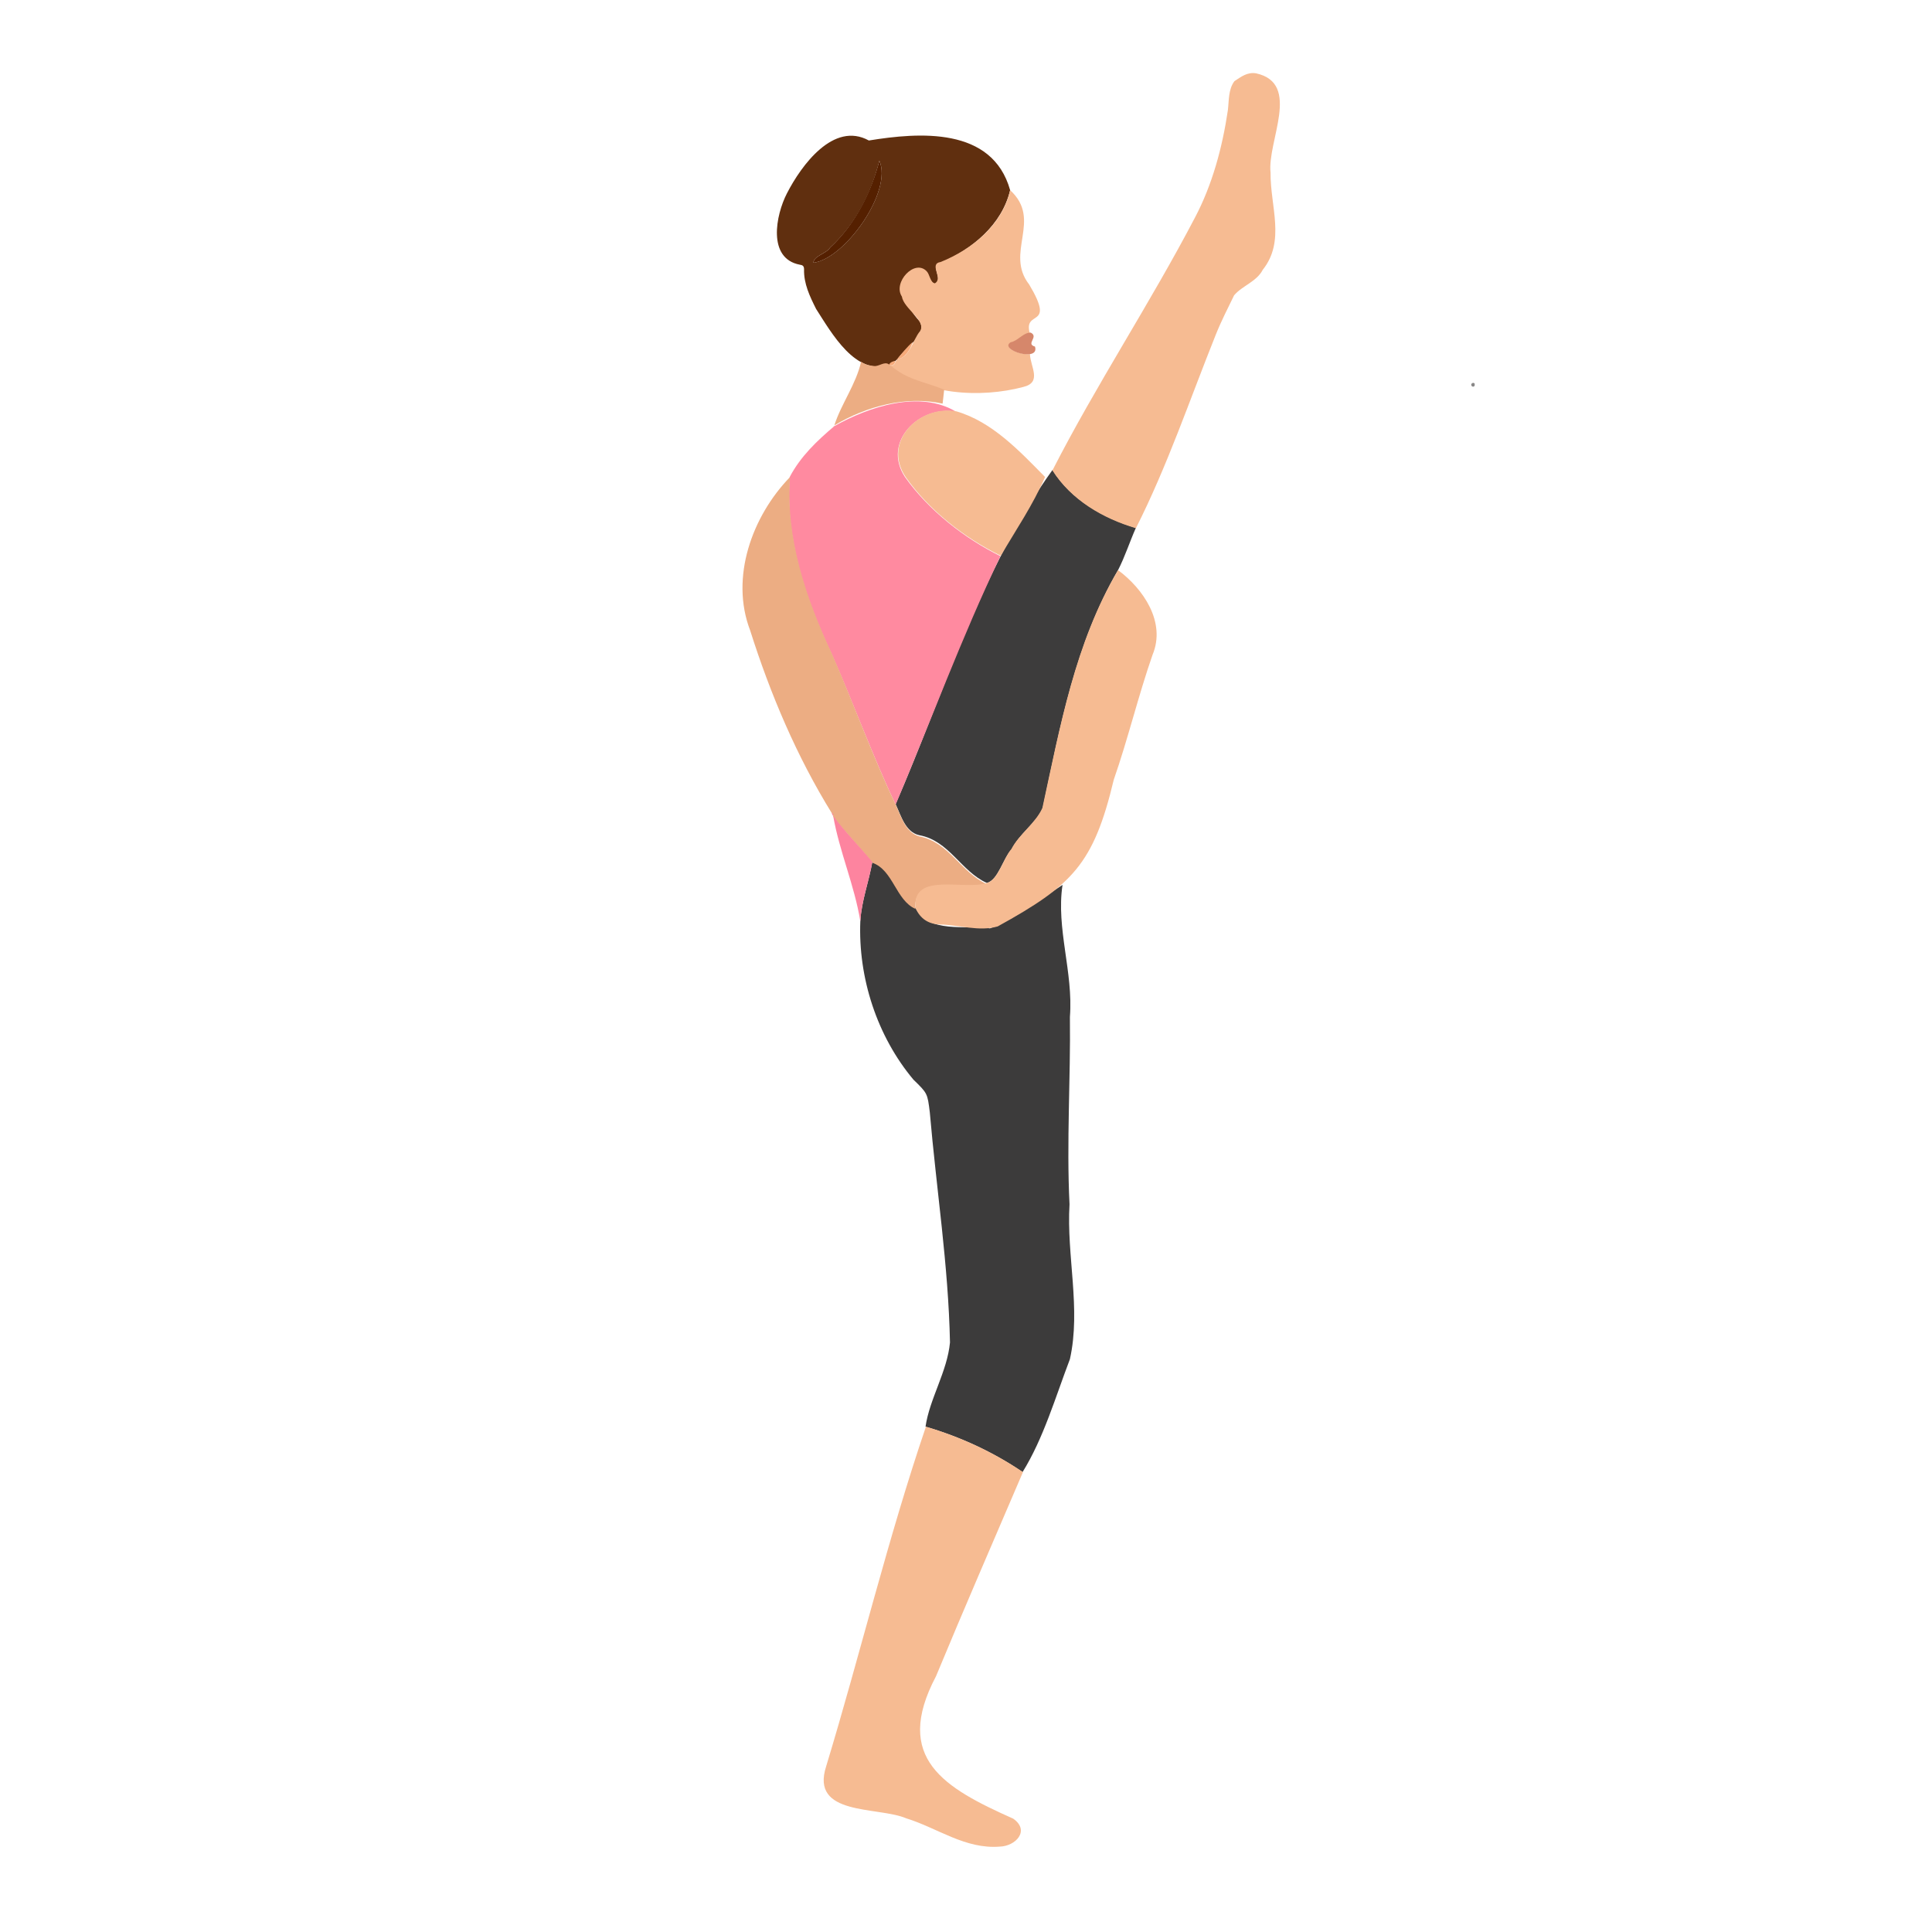
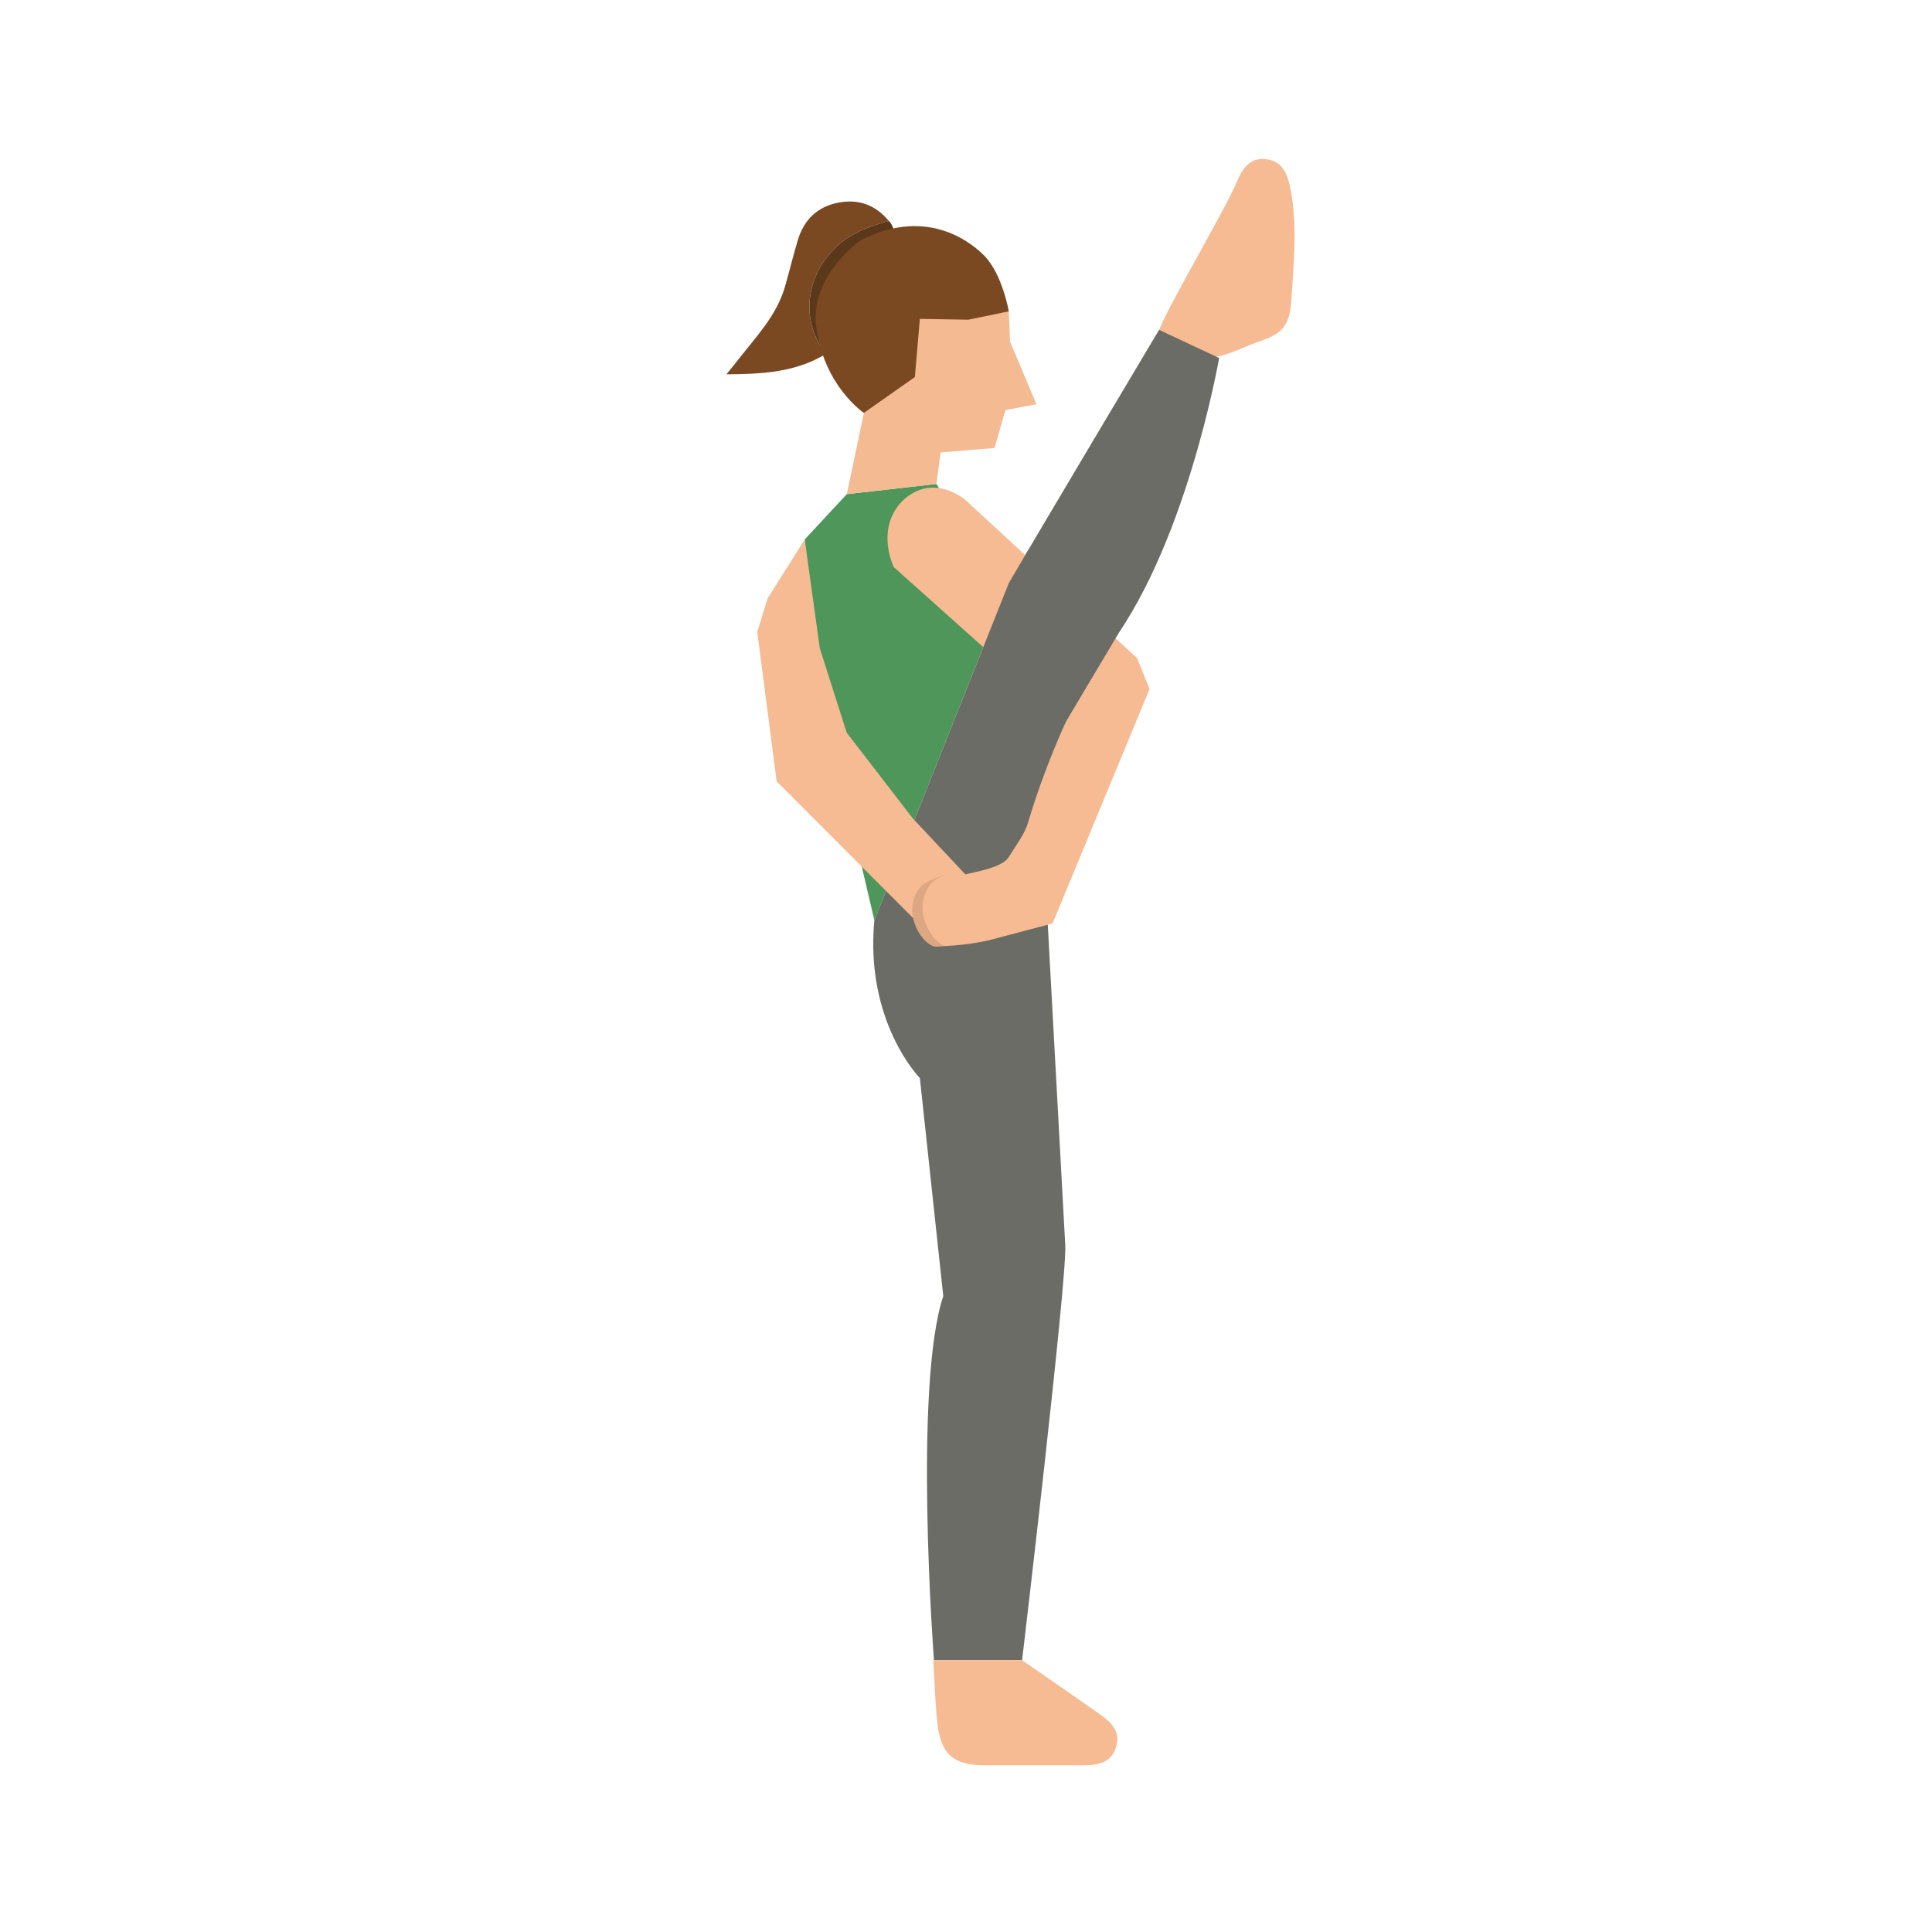
- <svg xmlns="http://www.w3.org/2000/svg" width="497" height="497" viewBox="0 0 497 497" fill="none">
-   <path d="M221.317 236.92C220.718 251.496 225.61 266.572 234.995 277.754C238.589 281.248 238.589 281.248 239.188 286.141C240.886 305.909 243.981 325.577 244.38 345.345C243.681 352.833 239.089 359.922 238.09 367.01C246.976 369.606 255.462 373.5 263.05 378.691C268.441 370.005 271.536 359.323 275.23 349.638C278.126 336.659 274.332 323.081 275.13 309.802C274.332 293.728 275.43 277.654 275.23 261.58C276.129 250.099 271.636 238.817 273.333 227.635C267.343 231.529 261.253 236.321 254.663 238.817C248.374 237.918 238.789 240.215 235.494 233.525C230.403 231.229 229.803 223.641 224.412 221.645C223.514 226.836 221.617 231.728 221.317 236.92Z" fill="#3C3B3B" />
-   <path d="M287.612 146.665C289.409 143.17 290.607 139.376 292.204 135.782C283.718 133.286 275.531 128.494 270.739 120.906C252.568 146.166 242.884 178.014 230.404 206.868C231.801 209.863 232.9 214.056 236.494 214.855C244.182 216.253 247.177 224.14 253.866 227.135C256.761 226.436 258.059 220.745 260.256 218.449C262.252 214.455 266.446 211.86 268.243 207.866C272.735 186.8 276.629 165.534 287.612 146.665Z" fill="#3D3C3C" />
-   <path d="M230.402 206.968C239.387 185.702 247.374 163.937 257.358 143.071C248.073 138.478 238.888 131.29 232.798 122.704C226.808 113.619 236.592 104.134 245.977 105.931C236.592 100.24 223.513 104.633 214.627 109.625C210.135 113.419 205.941 117.412 203.146 122.704C201.948 138.478 207.139 153.953 213.928 168.23C219.619 181.01 224.412 194.388 230.402 206.968Z" fill="#FF8AA0" />
-   <path d="M263.149 378.691C255.462 373.499 246.975 369.606 238.19 367.01C228.405 395.763 221.317 425.416 212.531 454.369C208.338 467.248 225.81 464.652 233.098 467.747C241.185 470.243 248.273 475.734 257.159 475.036C261.252 474.936 265.046 470.942 260.653 467.847C242.982 459.96 229.604 452.372 240.785 431.206C248.074 413.635 255.661 396.163 263.149 378.691Z" fill="#F6BB92" />
-   <path d="M270.737 121.006C275.53 128.594 283.716 133.386 292.203 135.882C300.29 119.908 306.08 102.736 312.77 86.062C314.167 82.568 315.865 79.273 317.462 75.979C319.559 73.483 323.253 72.484 324.85 69.389C330.741 62.001 326.747 53.016 326.847 44.43C325.948 36.343 334.834 21.467 323.153 18.871C320.856 18.471 319.259 19.769 317.562 20.868C315.964 22.964 316.164 25.86 315.865 28.355C314.467 37.84 311.871 47.525 307.378 56.011C295.897 77.975 282.019 98.942 270.737 121.006Z" fill="#F6BB92" />
-   <path d="M259.854 48.921C255.262 32.548 236.392 34.045 223.513 36.142C214.428 31.15 206.141 42.532 202.447 49.72C199.552 55.311 197.355 66.493 205.742 68.091C206.441 68.19 206.84 68.39 206.84 69.289C206.74 72.983 208.338 76.277 209.935 79.472C213.929 85.662 220.119 96.844 228.805 93.849C229.104 93.15 229.803 93.05 230.402 92.851C230.402 92.651 230.602 92.551 230.801 92.551C232.499 89.556 238.888 86.062 236.492 82.567C233.297 79.073 228.705 71.285 235.793 69.488C238.589 68.29 238.689 72.583 240.586 73.082C242.882 71.785 238.888 68.091 242.083 67.591C250.07 64.097 257.758 57.807 259.854 48.921ZM226.209 41.334C229.703 49.221 217.323 66.593 209.236 67.591C209.336 65.794 212.531 65.295 213.529 63.698C220.119 57.707 224.212 49.421 226.209 41.334Z" fill="#602F0F" />
-   <path d="M230.402 206.967C224.412 194.388 219.619 181.009 214.028 168.23C207.339 153.953 202.048 138.378 203.246 122.703C193.462 132.787 187.771 148.561 192.962 162.14C198.154 178.513 204.943 194.587 214.028 209.264C214.328 209.463 214.328 209.763 214.328 210.062C217.323 214.056 221.317 218.049 224.412 221.943C229.803 223.84 230.402 231.528 235.494 233.824C234.695 224.439 248.173 229.431 253.864 227.434C247.175 224.439 244.18 216.652 236.492 215.154C232.898 214.156 231.8 209.962 230.402 206.967Z" fill="#ECAD83" />
-   <path d="M253.865 227.134C248.174 229.131 234.696 224.139 235.495 233.524C236.693 236.32 238.79 237.717 241.785 237.817C246.677 237.917 251.868 239.714 256.661 238.316C275.83 227.733 281.321 222.342 286.513 200.577C290.207 189.994 292.802 179.012 296.497 168.429C299.991 160.042 294.1 151.456 287.611 146.664C276.529 165.434 272.735 186.799 268.142 207.865C266.345 211.859 262.252 214.455 260.155 218.448C258.059 220.844 256.761 226.435 253.865 227.134Z" fill="#F6BB92" />
-   <path d="M259.856 48.922C257.859 57.807 250.171 64.097 241.984 67.392C238.79 67.891 242.783 71.585 240.487 72.883C239.289 72.684 239.189 70.587 238.39 69.788C235.295 66.493 229.604 72.684 232.001 76.278C232.5 79.473 238.39 82.468 236.693 85.163C234.696 87.56 234.197 91.753 230.802 92.452C230.004 93.051 230.503 94.349 228.806 93.849C237.092 101.737 252.468 102.436 263.25 99.54C268.142 98.342 265.047 94.349 264.947 91.054C263.55 91.453 257.759 89.856 260.055 88.159C261.952 87.759 263.05 85.862 264.947 85.862C263.05 79.373 271.736 84.864 264.748 73.183C258.358 64.996 268.242 56.609 259.856 48.922Z" fill="#F6BB92" />
-   <path d="M246.078 105.83C236.593 104.033 226.908 113.518 232.899 122.603C238.889 131.189 248.074 138.378 257.459 142.97C261.353 136.281 265.746 129.892 268.841 122.703C262.251 116.014 255.263 108.526 246.078 105.83Z" fill="#F6BB92" />
-   <path d="M242.882 100.239C239.587 98.841 235.594 98.043 232.299 96.246C231.001 95.547 229.903 94.648 228.705 93.75C227.507 92.851 226.109 94.349 224.811 94.149C223.713 94.049 222.615 93.85 221.516 93.051C220.218 98.841 216.424 103.833 214.627 109.424C222.814 104.532 233.098 101.737 242.482 103.833C242.582 102.735 242.782 101.537 242.882 100.239Z" fill="#ECAD83" />
-   <path d="M224.411 221.744C221.216 217.85 217.323 213.957 214.327 209.863C215.925 219.048 219.819 227.734 221.316 237.019C221.616 231.728 223.513 226.836 224.411 221.744Z" fill="#FD849F" />
-   <path d="M265.146 85.562C263.15 85.562 261.951 87.659 259.955 88.058C256.86 90.055 267.542 93.25 266.245 89.157C263.749 88.458 267.343 86.661 265.146 85.562Z" fill="#D6876B" />
-   <path d="M378.464 98.942C378.464 99.64 379.462 99.64 379.362 98.942C379.462 98.342 378.564 98.342 378.464 98.942Z" fill="#898888" />
-   <path d="M214.329 209.861C214.329 209.562 214.329 209.262 214.03 209.062C214.03 209.362 214.03 209.662 214.329 209.861Z" fill="#FD849F" />
-   <path d="M214.328 109.923C214.428 109.823 214.528 109.623 214.728 109.523C214.528 109.523 214.428 109.723 214.328 109.923Z" fill="#F6AA7A" />
-   <path d="M226.21 41.336C224.114 49.423 220.02 57.709 213.531 63.7C212.532 65.297 209.338 65.796 209.238 67.594C217.325 66.595 229.705 49.223 226.21 41.336Z" fill="#552000" />
-   <path d="M230.702 92.454C232.799 92.154 234.197 89.958 234.796 87.961C233.198 89.359 232 90.956 230.702 92.454Z" fill="#F6AA7A" />
-   <path d="M228.704 93.85C229.603 94.15 230.202 93.85 230.302 92.852C229.703 92.951 229.004 93.151 228.704 93.85Z" fill="#F6AA7A" />
+ <svg xmlns="http://www.w3.org/2000/svg" width="500" height="500" viewBox="0 0 500 500" fill="none">
+   <path d="M300.318 86.993C300.202 86.45 300.085 85.91 299.969 85.367C303.105 77.772 316.913 54.569 320.119 47.006C321.495 43.767 323.333 40.779 327.535 41.185C331.662 41.584 333.056 44.66 333.825 48.191C335.67 56.647 334.986 65.862 334.449 74.082C333.941 81.878 334.068 85.582 326.593 88.126C321.375 89.9 320.903 90.687 315.597 92.204C309.356 92.814 301.835 93.925 300.314 86.993H300.318Z" fill="#F6BB92" />
+   <path d="M219.154 127.88L208.257 139.614L212.271 178.462L226.284 238.159L260.207 153.093L242.342 125.252L219.154 127.88Z" fill="#4E965A" />
+   <path d="M230.012 57.184C226.555 52.95 222.057 51.412 216.794 52.474C211.484 53.546 208.059 56.922 206.5 62.069C205.286 66.073 204.32 70.148 203.159 74.17C201.018 81.578 195.782 87.036 191.196 92.895C190.23 94.13 189.231 95.34 188 96.871C197.218 96.829 205.925 96.37 213.76 91.583C207.332 83.663 208.01 71.644 216.663 63.675C220.452 60.182 225.148 58.499 230.009 57.191L230.012 57.184Z" fill="#7A4922" />
+   <path d="M230.013 57.184C225.148 58.492 220.456 60.179 216.667 63.668C208.013 71.641 207.333 83.66 213.764 91.576C213.922 91.58 214.035 91.513 214.109 91.371C214.66 89.258 213.294 87.523 212.868 85.614C210.546 75.235 217.101 65.199 226.375 61.389C227.995 60.722 229.67 60.186 231.318 59.593C231.064 58.69 230.729 57.833 230.016 57.18L230.013 57.184Z" fill="#5C381A" />
+   <path d="M261.075 80.576L261.4 88.436L268.219 104.6L260.207 106.135L257.378 115.939L243.433 117.082L242.342 125.252L219.154 127.88L223.578 106.855L229.836 99.602L233.721 82.446L261.075 80.576Z" fill="#F4BA92" />
+   <path d="M261.075 80.576C261.075 80.576 259.403 70.847 254.654 66.098C249.906 61.35 238.705 54.1 222.954 62.087C222.954 62.087 209.562 71.055 211.248 84.506C213.185 99.962 223.578 106.855 223.578 106.855L236.765 97.584L238.063 82.52L250.608 82.742L261.075 80.573V80.576Z" fill="#7A4922" />
+   <path d="M261.074 150.917C268.409 138.291 299.968 85.367 299.968 85.367L315.508 92.652C315.508 92.652 306.766 143.152 285.402 169.371L270.349 224.365C270.349 224.365 275.203 313.587 275.69 322.325C276.177 331.067 264.521 429.637 264.521 429.637H241.7C241.7 429.637 236.341 358.742 244.12 335.438L238.063 279.004C238.063 279.004 223.81 264.543 226.283 238.163L261.078 150.924L261.074 150.917Z" fill="#6A6C65" />
+   <path d="M231.318 146.775C231.318 146.775 226.957 138.002 232.461 130.883C232.461 130.883 239.04 121.587 249.616 129.182L294.278 170.323L297.495 178.331L272.402 238.988L256.411 243.211C256.411 243.211 251.557 244.506 244.759 244.83C241.382 244.992 235.332 236.339 240.335 229.858C243.291 226.027 258.281 226.299 261.075 221.776C263.075 218.534 265.16 215.927 266.066 212.865C270.377 198.299 275.934 186.657 275.934 186.657L231.318 146.779V146.775Z" fill="#F6BB92" />
+   <path d="M262.818 429.633C263.371 429.633 263.925 429.636 264.479 429.64C271.231 434.321 278.012 438.96 284.718 443.709C287.59 445.741 290.116 448.178 288.824 452.197C287.554 456.144 284.252 456.846 280.64 456.85C271.983 456.85 263.326 456.864 254.668 456.85C246.858 456.836 243.514 454.027 242.625 446.178C242.004 440.703 241.873 435.168 241.527 429.661C248.625 429.654 255.723 429.647 262.821 429.64L262.818 429.633Z" fill="#F6BB92" />
+   <path d="M208.257 139.614L198.675 154.829L195.977 163.543L200.997 202.225L242.829 244.124L256.997 241.718L251.765 228.348L236.225 211.803L219.122 189.602L212.162 167.751L208.257 139.614Z" fill="#F6BB92" />
+   <path d="M240.797 228.877C241.545 227.893 242.903 227.12 244.575 226.439C241.672 227.339 239.111 228.32 237.992 229.787C232.99 236.377 239.044 245.172 242.416 245.006C243.161 244.971 243.884 244.922 244.575 244.865C240.952 243.694 235.915 235.298 240.793 228.874L240.797 228.877Z" fill="#DCA782" />
+   <path d="M254.474 167.472L261.074 150.917L266.017 142.492L289.568 163.733L275.933 186.653L260.206 183.355L254.474 173.971V167.472Z" fill="#6A6C65" />
</svg>
